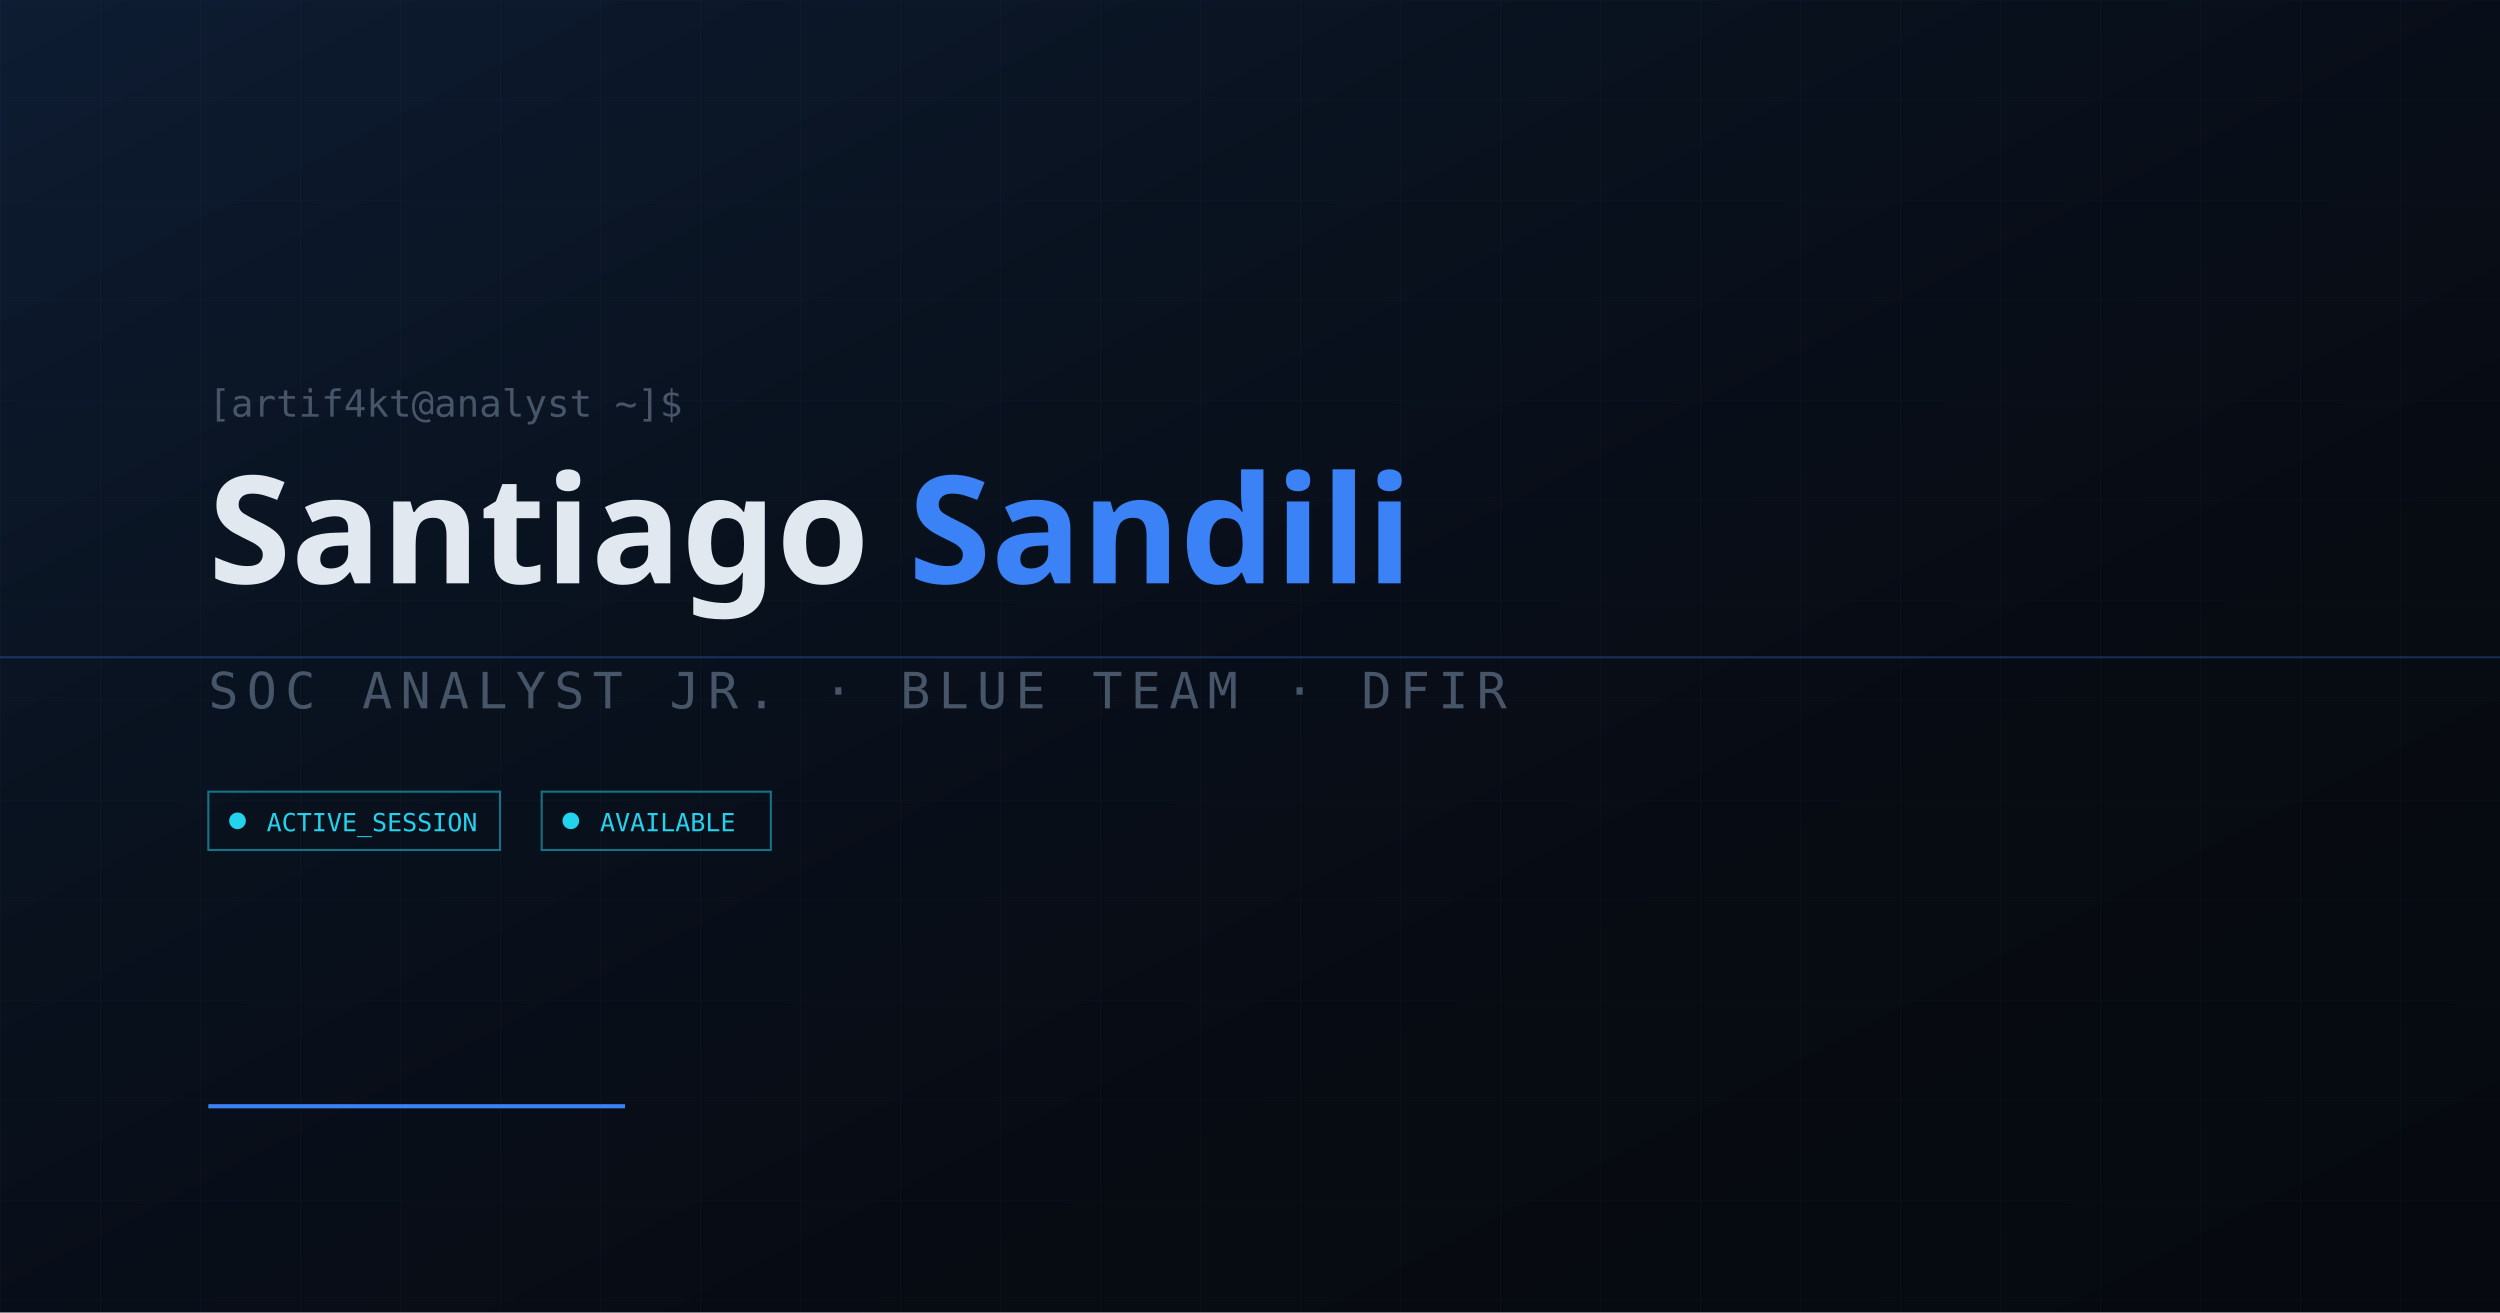
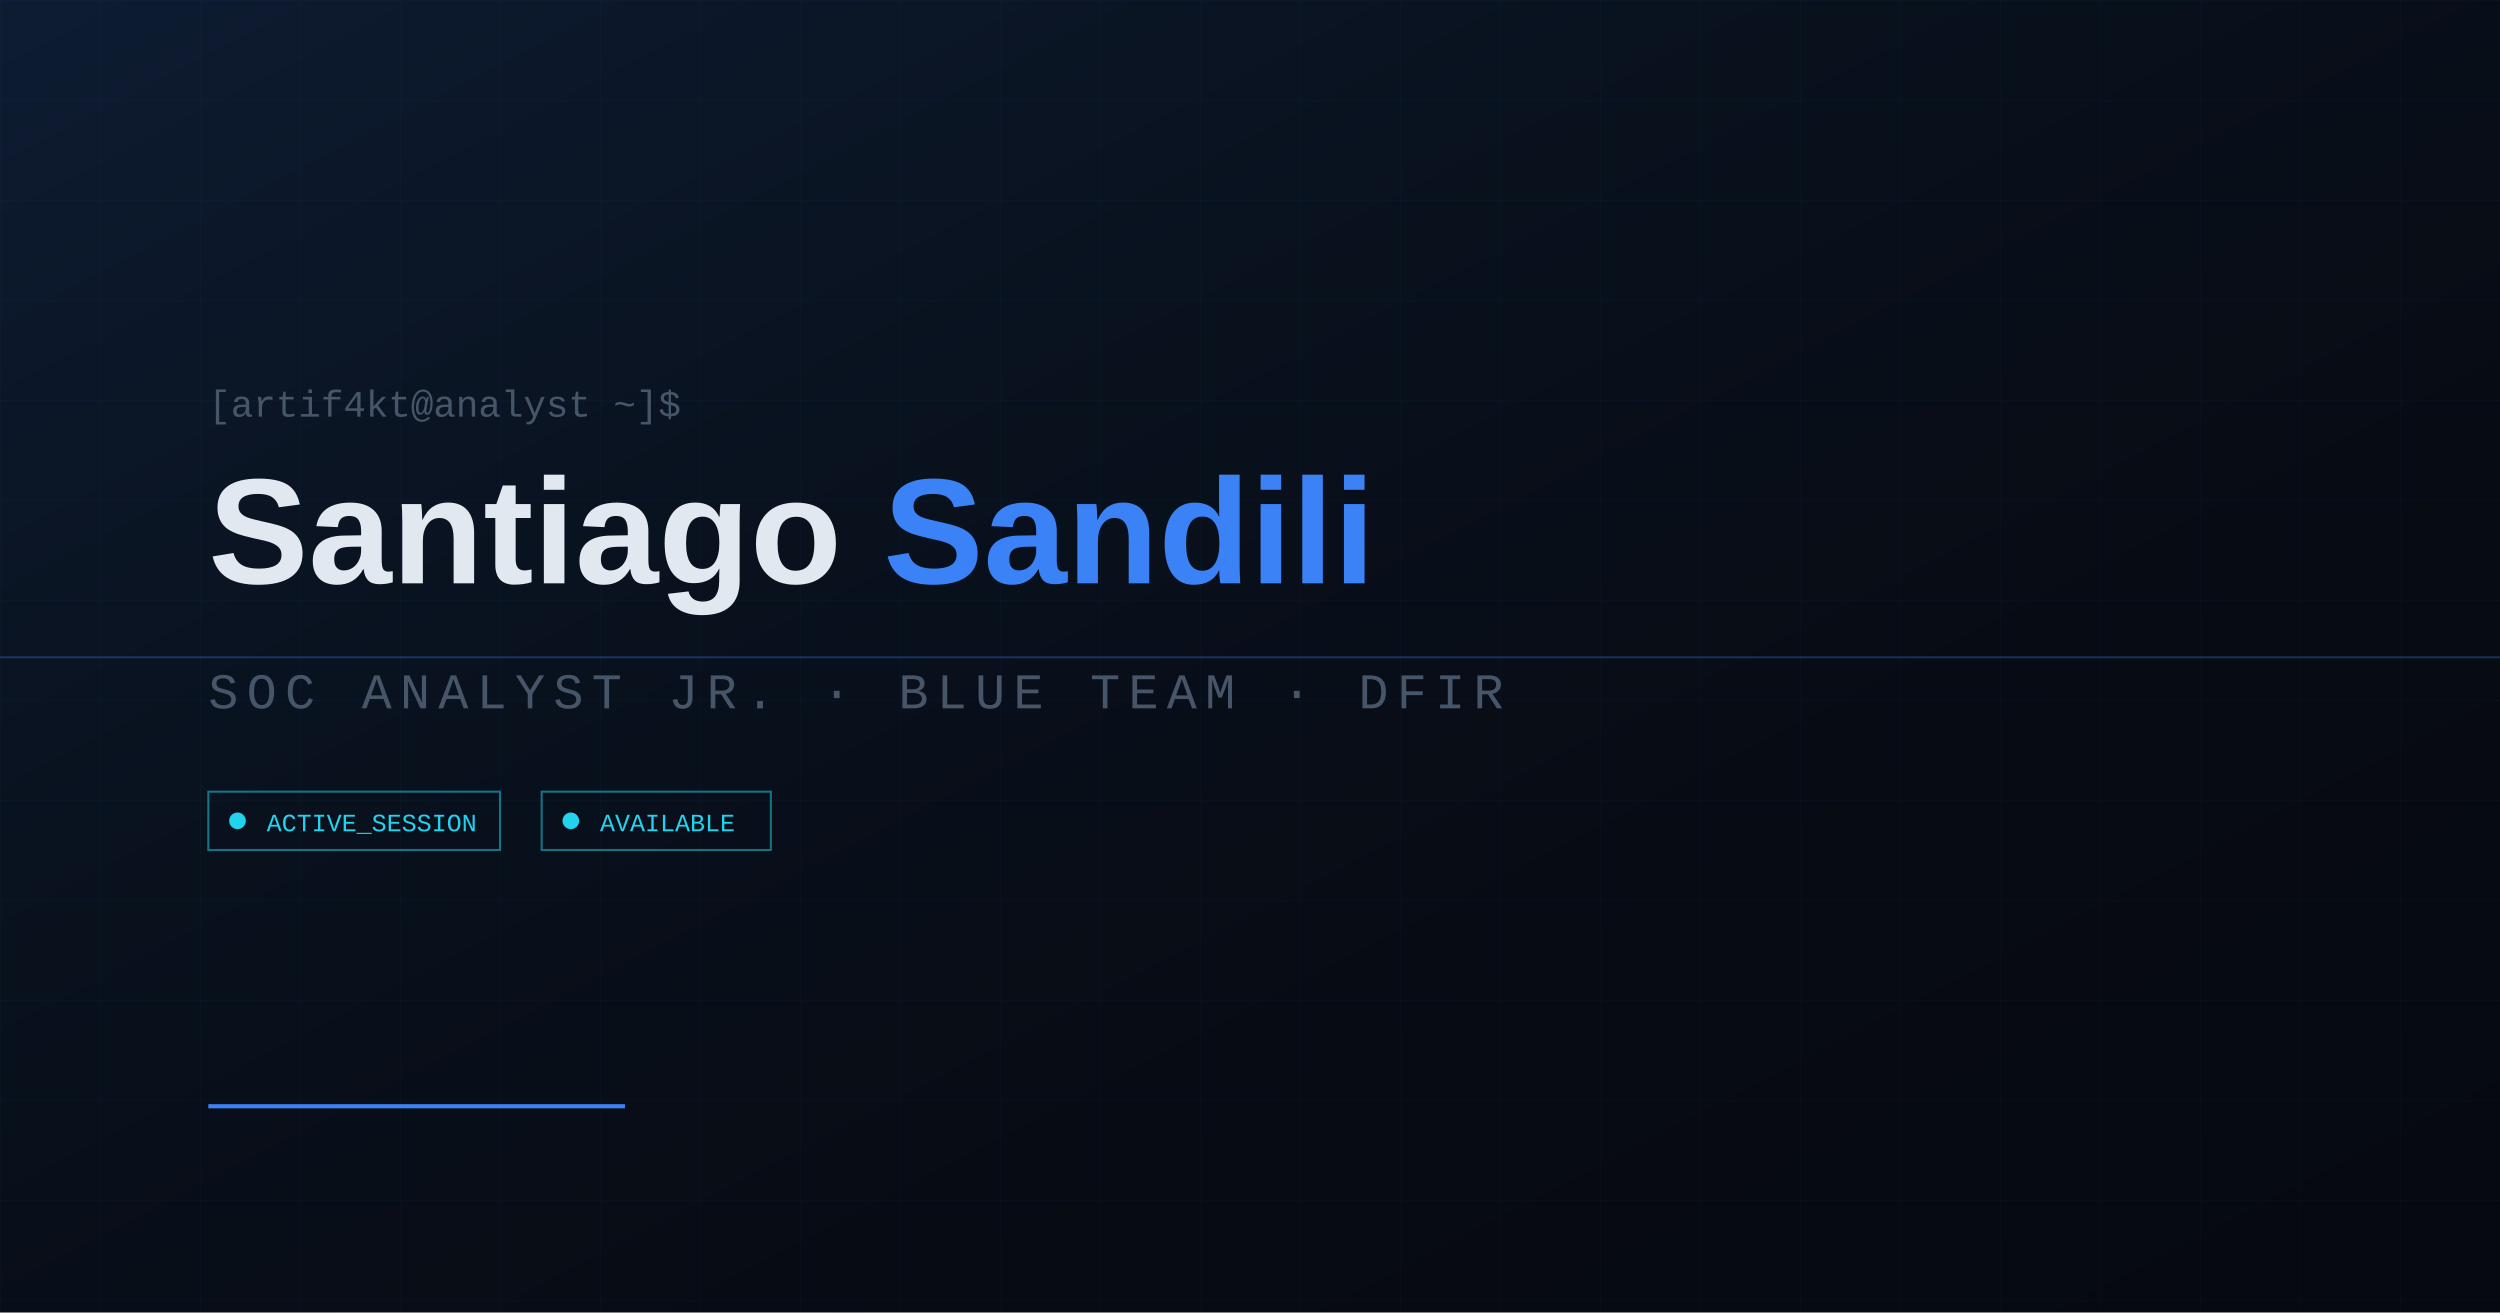
<svg xmlns="http://www.w3.org/2000/svg" width="1200" height="630" viewBox="0 0 1200 630">
  <defs>
    <linearGradient id="glow" x1="0%" y1="0%" x2="100%" y2="100%">
      <stop offset="0%" style="stop-color:#3B82F6;stop-opacity:0.15" />
      <stop offset="100%" style="stop-color:#060A10;stop-opacity:0" />
    </linearGradient>
    <pattern id="grid" width="48" height="48" patternUnits="userSpaceOnUse">
      <path d="M 48 0 L 0 0 0 48" fill="none" stroke="#3B82F6" stroke-width="0.5" opacity="0.06" />
    </pattern>
  </defs>
  <rect width="1200" height="630" fill="#060A10" />
  <rect width="1200" height="630" fill="url(#grid)" />
  <rect width="1200" height="630" fill="url(#glow)" />
  <rect x="0" y="315" width="1200" height="1" fill="#3B82F6" opacity="0.3" />
  <g transform="translate(100, 200)">
-     <text x="0" y="0" font-family="JetBrains Mono, monospace" font-size="18" fill="#475569">
+     <text x="0" y="0" font-family="Consolas, 'Courier New', monospace" font-size="18" fill="#475569">
      [artif4kt@analyst ~]$
    </text>
-     <text x="0" y="80" font-family="Space Grotesk, sans-serif" font-weight="700" font-size="72" fill="#E2E8F0">
+     <text x="0" y="80" font-family="'Segoe UI', Arial, sans-serif" font-weight="700" font-size="72" fill="#E2E8F0">
      Santiago <tspan fill="#3B82F6">Sandili</tspan>
    </text>
-     <text x="0" y="140" font-family="JetBrains Mono, monospace" font-size="24" fill="#475569" letter-spacing="4">
+     <text x="0" y="140" font-family="Consolas, 'Courier New', monospace" font-size="24" fill="#475569" letter-spacing="4">
      SOC ANALYST JR. · BLUE TEAM · DFIR
    </text>
    <g transform="translate(0, 180)">
      <rect x="0" y="0" width="140" height="28" fill="none" stroke="#22D3EE" stroke-width="1" opacity="0.5" />
      <circle cx="14" cy="14" r="4" fill="#22D3EE" />
-       <text x="28" y="19" font-family="JetBrains Mono, monospace" font-size="12" fill="#22D3EE">ACTIVE_SESSION</text>
+       <text x="28" y="19" font-family="Consolas, 'Courier New', monospace" font-size="12" fill="#22D3EE">ACTIVE_SESSION</text>
      <rect x="160" y="0" width="110" height="28" fill="none" stroke="#22D3EE" stroke-width="1" opacity="0.5" />
      <circle cx="174" cy="14" r="4" fill="#22D3EE" />
-       <text x="188" y="19" font-family="JetBrains Mono, monospace" font-size="12" fill="#22D3EE">AVAILABLE</text>
+       <text x="188" y="19" font-family="Consolas, 'Courier New', monospace" font-size="12" fill="#22D3EE">AVAILABLE</text>
    </g>
  </g>
  <rect x="100" y="530" width="200" height="2" fill="#3B82F6" />
</svg>
